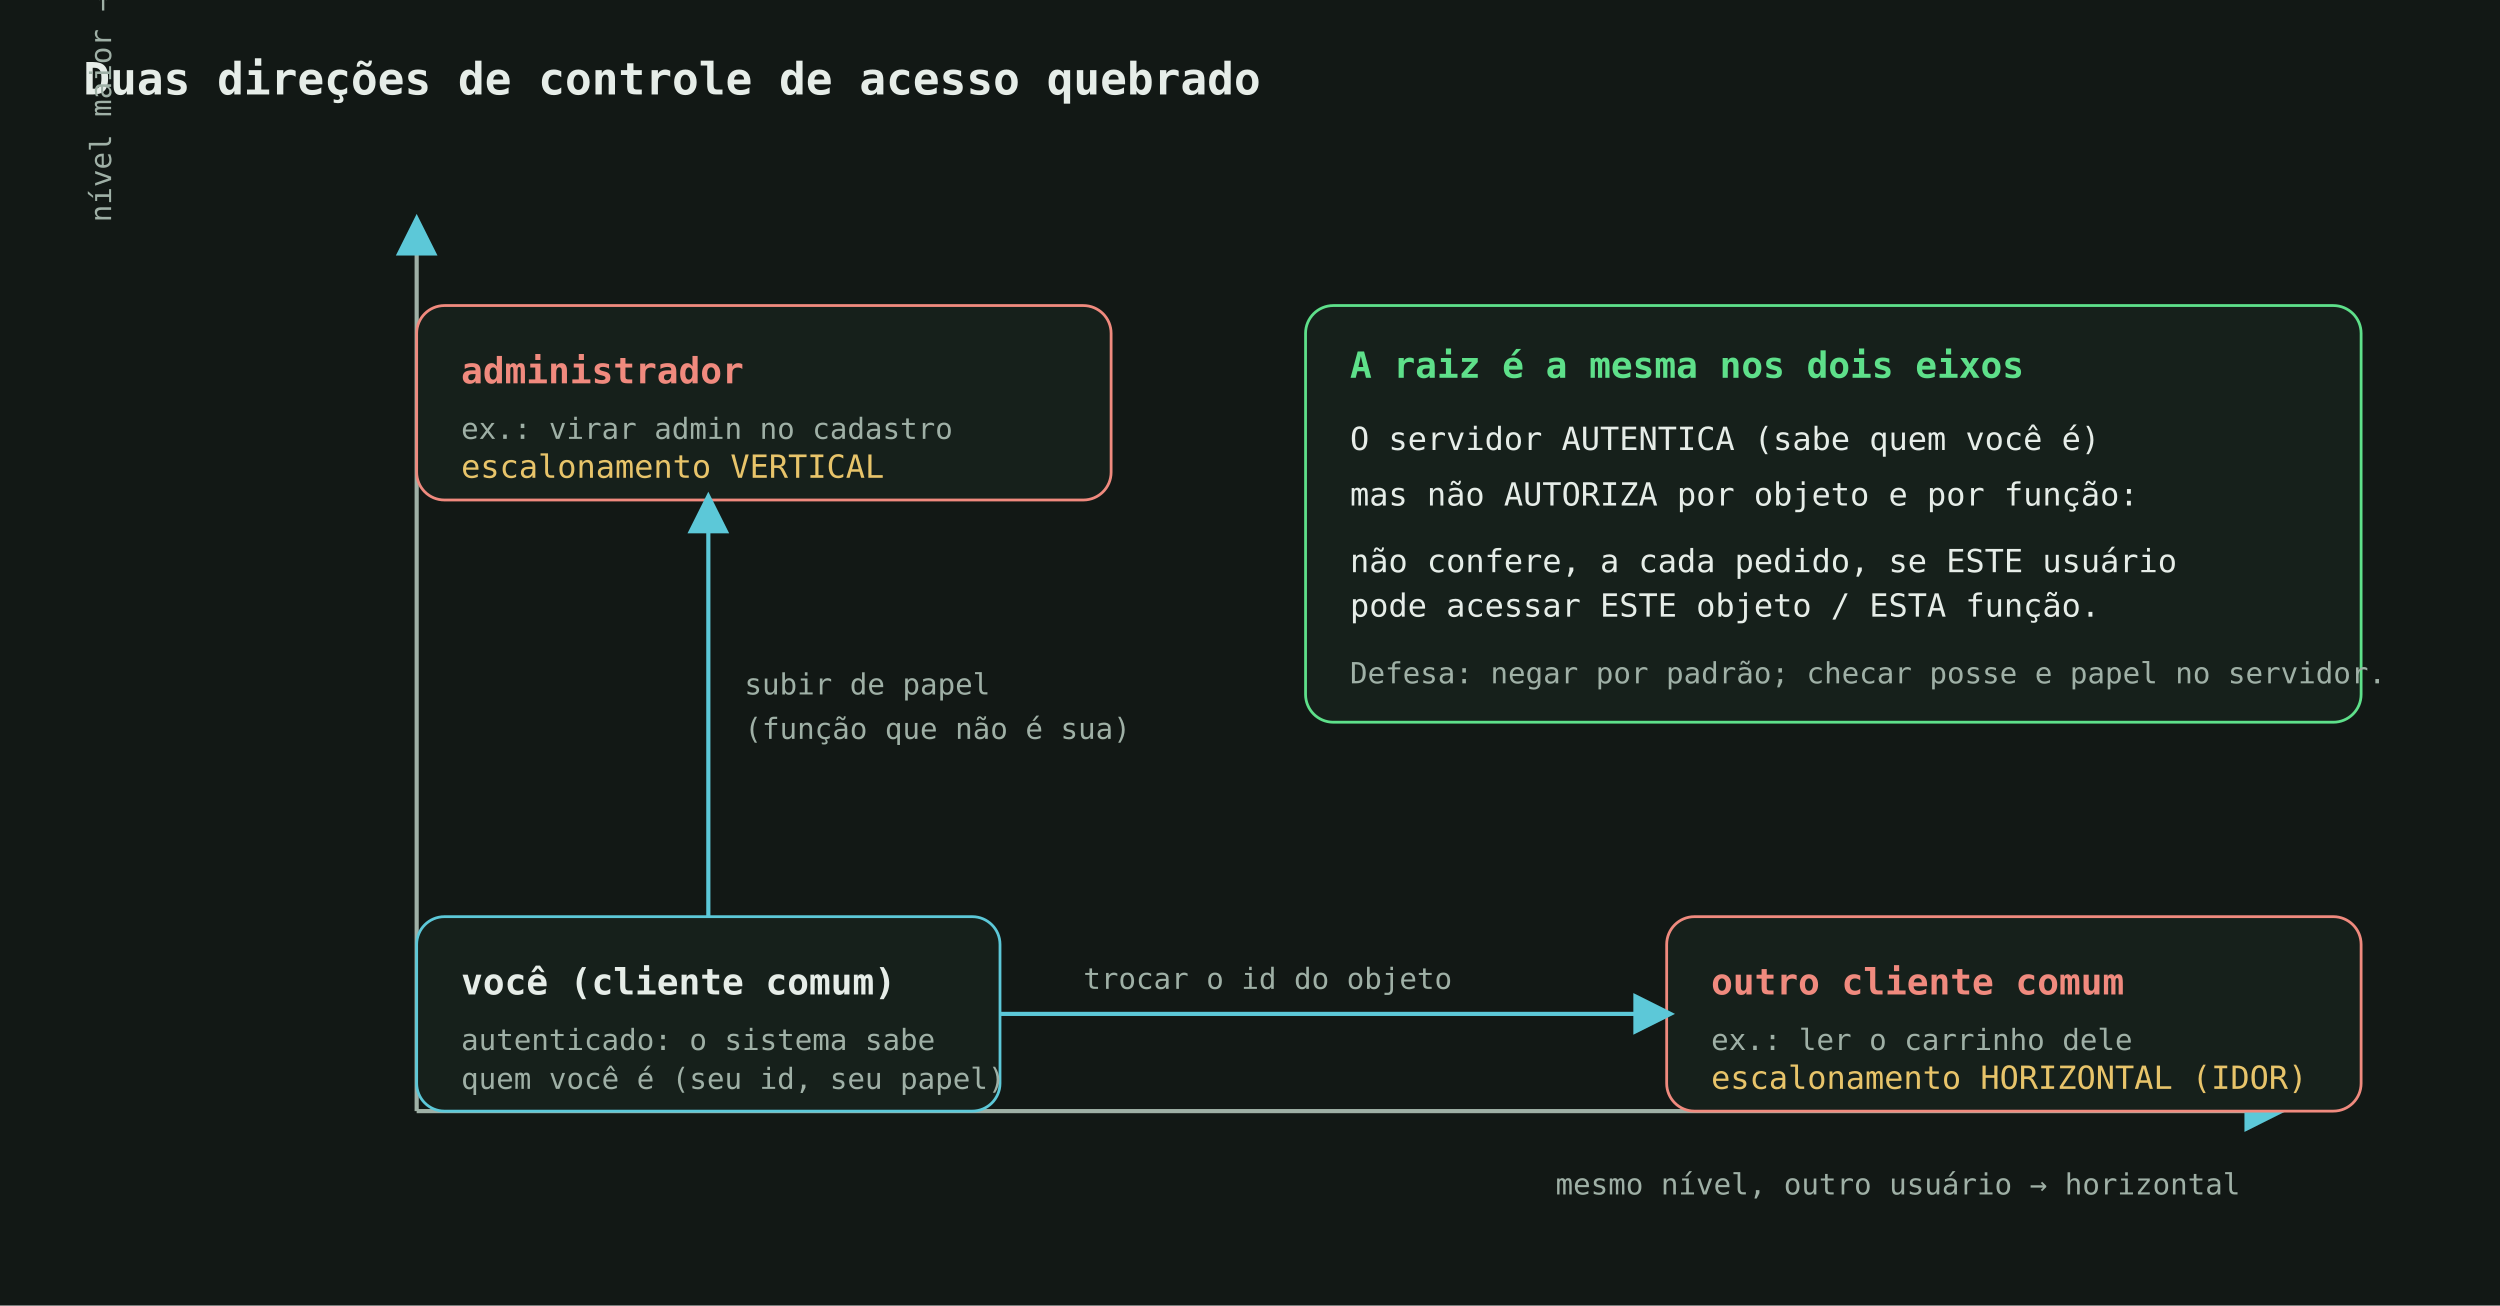
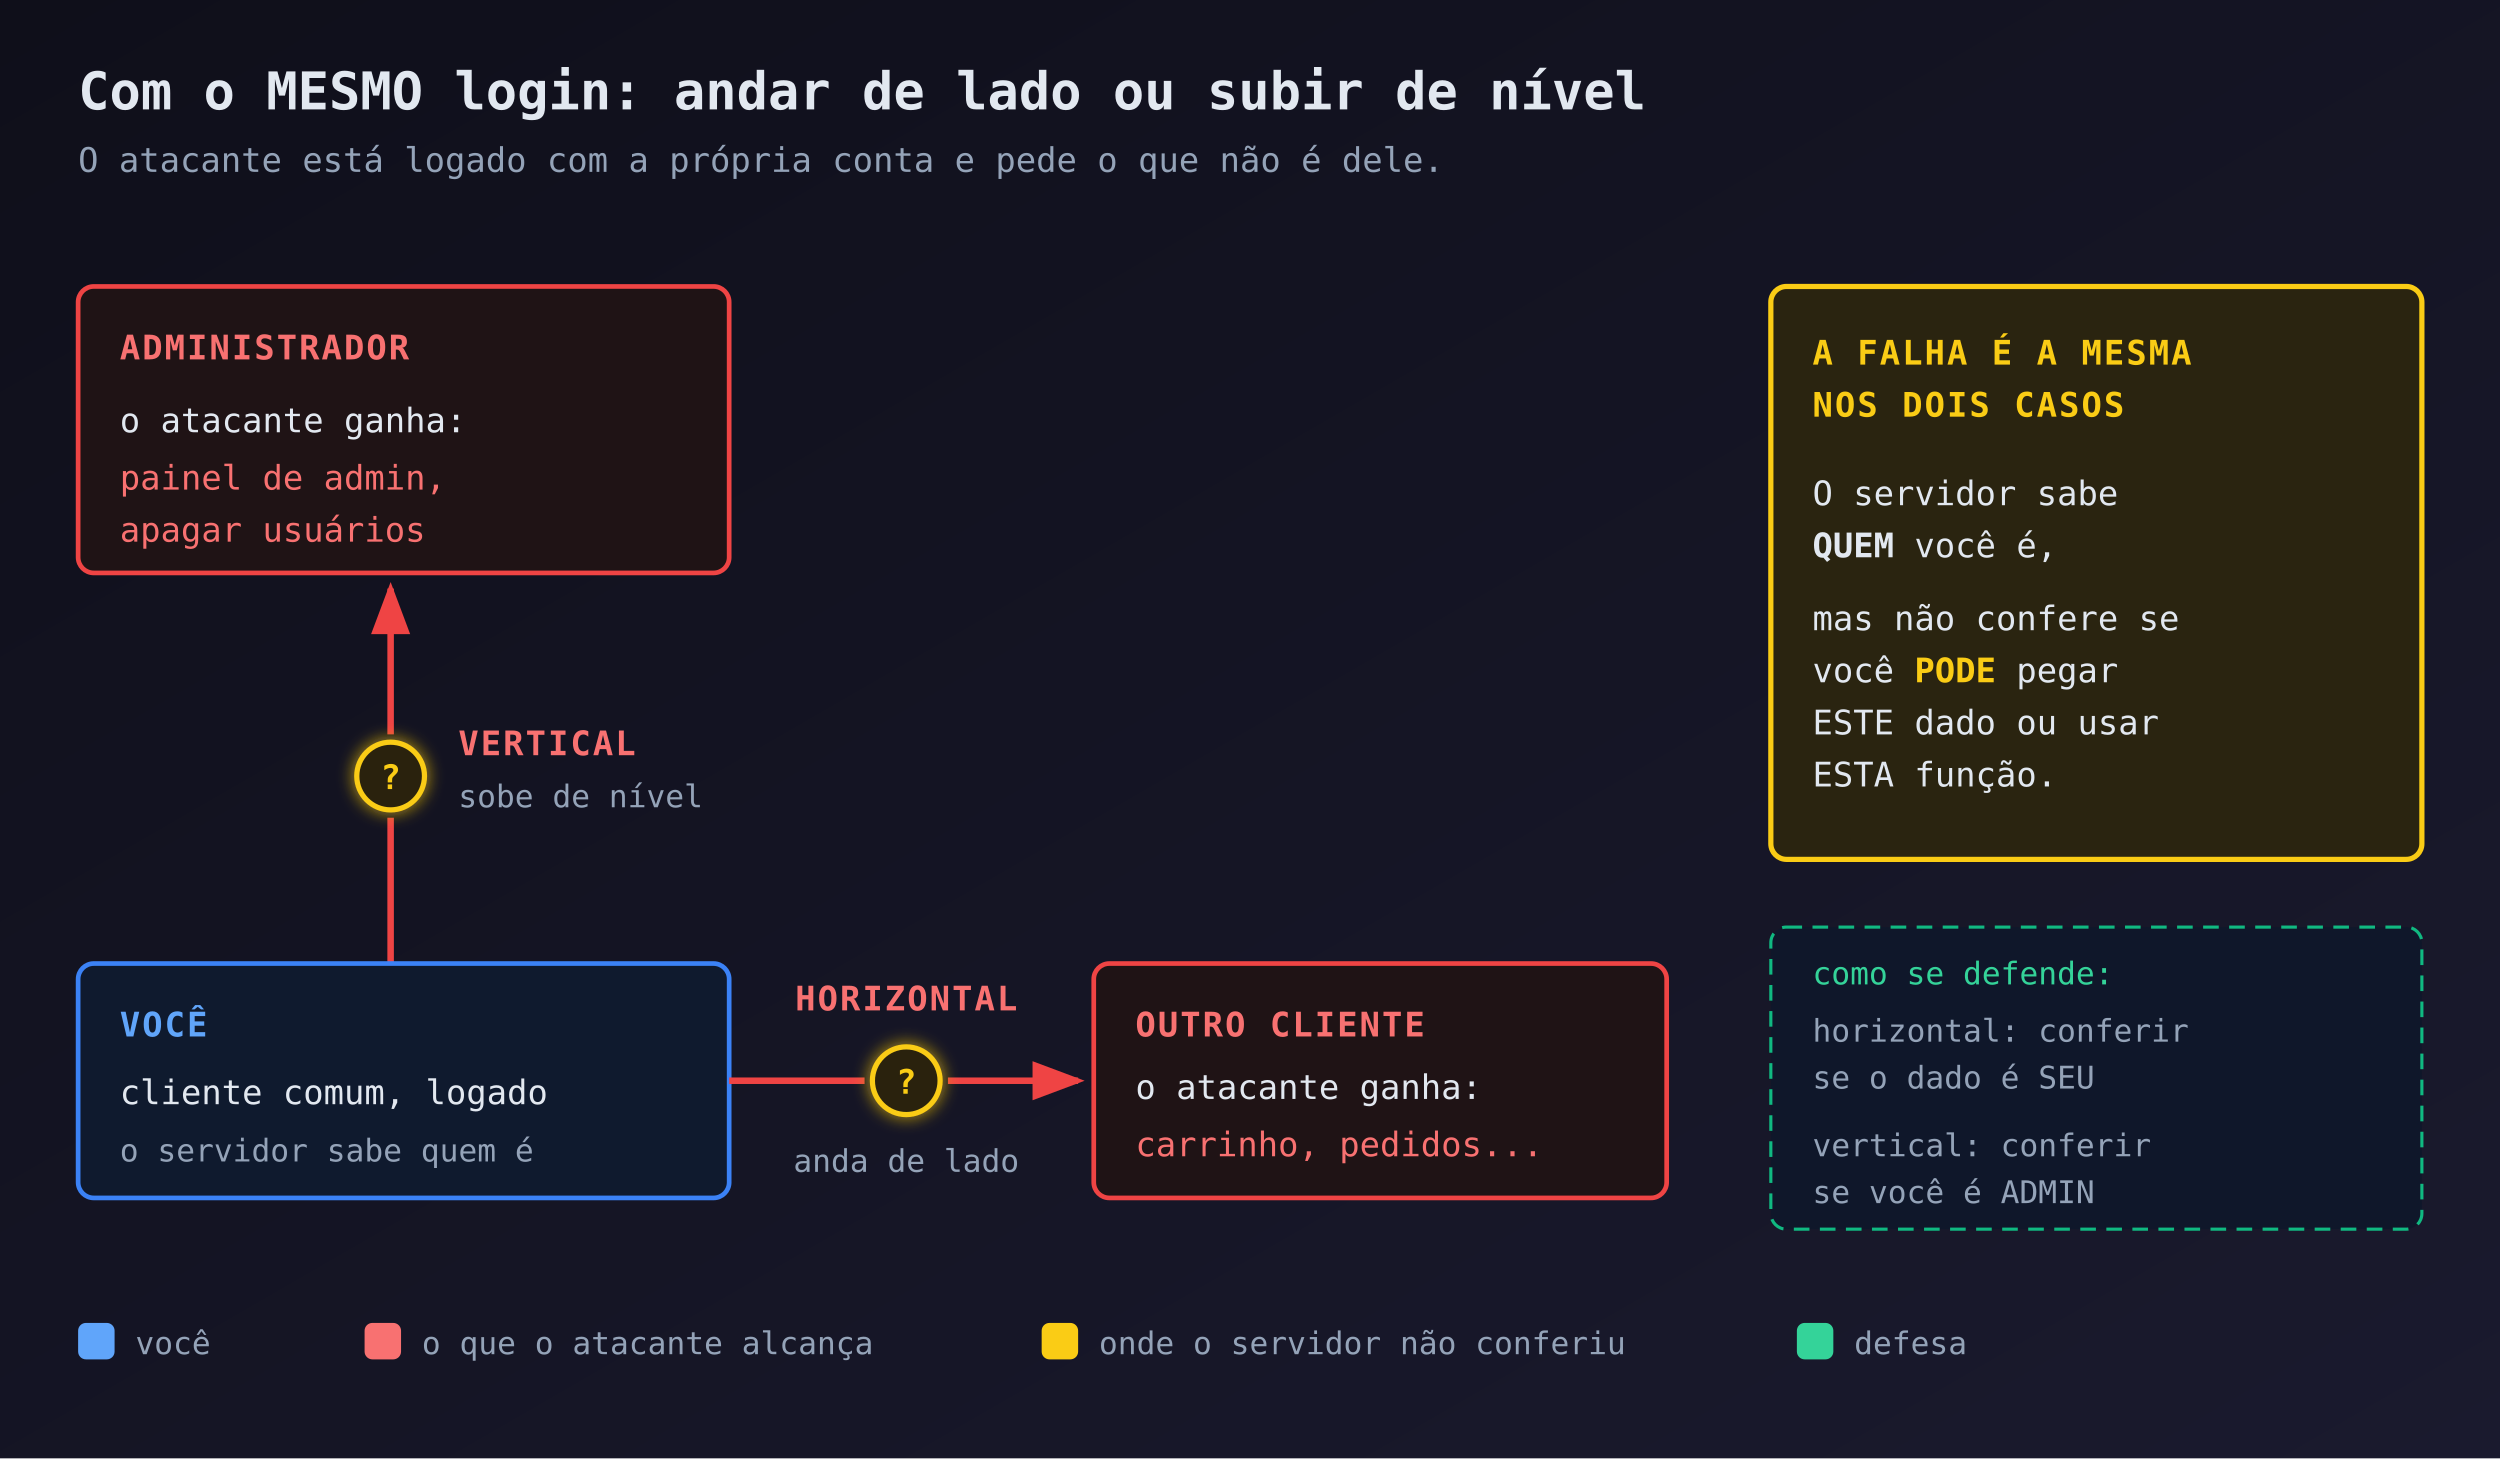
- <svg xmlns="http://www.w3.org/2000/svg" viewBox="0 0 900 470" role="img" aria-labelledby="t d">
+ <svg xmlns="http://www.w3.org/2000/svg" viewBox="0 0 960 560" width="960" height="560" role="img" aria-labelledby="t d">
  <style>
-     text { font-family: ui-monospace, "DejaVu Sans Mono", Menlo, Consolas, monospace; fill: #e6ede8; }
-     .t { font-size: 16px; font-weight: 700; }
-     .h { font-size: 13px; font-weight: 700; }
-     .b { font-size: 11.5px; }
-     .s { font-size: 10.5px; fill: #9fb0a6; }
-     .g { fill: #5ee08a; }
-     .y { fill: #e8c46a; }
-     .r { fill: #f08a7e; }
+     text { font-family: 'DejaVu Sans Mono', 'SF Mono', 'Fira Code', 'Cascadia Code', 'Courier New', monospace; fill: #e2e8f0; }
+     .title { font-size: 20px; font-weight: 700; }
+     .sub { font-size: 13px; fill: #94a3b8; }
+     .tag { font-size: 13px; font-weight: 700; letter-spacing: 0.06em; }
+     .lbl { font-size: 13px; }
+     .bold { font-size: 13px; font-weight: 700; }
+     .small { font-size: 12px; fill: #94a3b8; }
+     .me { fill: #60a5fa; }
+     .atk { fill: #f87171; }
+     .key { fill: #facc15; }
+     .def { fill: #34d399; }
+     .edge-atk { stroke: #ef4444; stroke-width: 2.5; fill: none; }
  </style>
-   <rect width="900" height="470" fill="#121815" />
  <defs>
-     <marker id="ar" markerWidth="10" markerHeight="10" refX="8" refY="5" orient="auto">
-       <path d="M0,0 L10,5 L0,10 z" fill="#5cc8d8" />
+     <linearGradient id="bg-grad" x1="0%" y1="0%" x2="100%" y2="100%">
+       <stop offset="0%" stop-color="#0f0f1a" />
+       <stop offset="100%" stop-color="#1a1a2e" />
+     </linearGradient>
+     <marker id="arrow-red" markerWidth="8" markerHeight="6" refX="7" refY="3" orient="auto">
+       <polygon points="0 0, 8 3, 0 6" fill="#ef4444" />
    </marker>
+     <filter id="glow-gold" x="-50%" y="-50%" width="200%" height="200%">
+       <feGaussianBlur stdDeviation="3" result="blur" />
+       <feMerge>
+         <feMergeNode in="blur" />
+         <feMergeNode in="SourceGraphic" />
+       </feMerge>
+     </filter>
  </defs>
-   <text class="t" x="30" y="34">Duas direções de controle de acesso quebrado</text>
-   <line x1="150" y1="400" x2="820" y2="400" stroke="#9fb0a6" stroke-width="1.5" marker-end="url(#ar)" />
-   <line x1="150" y1="400" x2="150" y2="80" stroke="#9fb0a6" stroke-width="1.5" marker-end="url(#ar)" />
-   <text class="s" x="560" y="430">mesmo nível, outro usuário  →  horizontal</text>
-   <text class="s" x="40" y="80" transform="rotate(-90 40 80)">nível maior  →  vertical</text>
-   <rect x="150" y="330" width="210" height="70" rx="10" fill="#16201b" stroke="#5cc8d8" />
-   <text class="h" x="166" y="358" fill="#5cc8d8">você (cliente comum)</text>
-   <text class="s" x="166" y="378">autenticado: o sistema sabe</text>
-   <text class="s" x="166" y="392">quem você é (seu id, seu papel)</text>
-   <rect x="600" y="330" width="250" height="70" rx="10" fill="#16201b" stroke="#f08a7e" />
-   <text class="h r" x="616" y="358">outro cliente comum</text>
-   <text class="s" x="616" y="378">ex.: ler o carrinho dele</text>
-   <text class="b y" x="616" y="392">escalonamento HORIZONTAL (IDOR)</text>
-   <line x1="360" y1="365" x2="600" y2="365" stroke="#5cc8d8" stroke-width="1.5" marker-end="url(#ar)" />
-   <text class="s" x="390" y="356">trocar o id do objeto</text>
-   <rect x="150" y="110" width="250" height="70" rx="10" fill="#16201b" stroke="#f08a7e" />
-   <text class="h r" x="166" y="138">administrador</text>
-   <text class="s" x="166" y="158">ex.: virar admin no cadastro</text>
-   <text class="b y" x="166" y="172">escalonamento VERTICAL</text>
-   <line x1="255" y1="330" x2="255" y2="180" stroke="#5cc8d8" stroke-width="1.5" marker-end="url(#ar)" />
-   <text class="s" x="268" y="250">subir de papel</text>
-   <text class="s" x="268" y="266">(função que não é sua)</text>
-   <rect x="470" y="110" width="380" height="150" rx="10" fill="#16201b" stroke="#5ee08a" />
-   <text class="h g" x="486" y="136">A raiz é a mesma nos dois eixos</text>
-   <text class="b" x="486" y="162">O servidor AUTENTICA (sabe quem você é)</text>
-   <text class="b" x="486" y="182">mas não AUTORIZA por objeto e por função:</text>
-   <text class="b" x="486" y="206">não confere, a cada pedido, se ESTE usuário</text>
-   <text class="b" x="486" y="222">pode acessar ESTE objeto / ESTA função.</text>
-   <text class="s" x="486" y="246">Defesa: negar por padrão; checar posse e papel no servidor.</text>
+   <rect width="960" height="560" fill="url(#bg-grad)" />
+   <text class="title" x="30" y="42">Com o MESMO login: andar de lado ou subir de nível</text>
+   <text class="sub" x="30" y="66">O atacante está logado com a própria conta e pede o que não é dele.</text>
+   <rect x="30" y="110" width="250" height="110" rx="6" fill="#1f1315" stroke="#ef4444" stroke-width="1.8" />
+   <text class="tag atk" x="46" y="138">ADMINISTRADOR</text>
+   <text class="lbl" x="46" y="166">o atacante ganha:</text>
+   <text class="lbl atk" x="46" y="188">painel de admin,</text>
+   <text class="lbl atk" x="46" y="208">apagar usuários</text>
+   <path class="edge-atk" d="M150,370 L150,314" />
+   <path class="edge-atk" d="M150,282 L150,226" marker-end="url(#arrow-red)" />
+   <circle cx="150" cy="298" r="13" fill="#2a2410" stroke="#facc15" stroke-width="2" filter="url(#glow-gold)" />
+   <text class="bold key" x="150" y="303" text-anchor="middle">?</text>
+   <text class="tag atk" x="176" y="290">VERTICAL</text>
+   <text class="small" x="176" y="310">sobe de nível</text>
+   <rect x="30" y="370" width="250" height="90" rx="6" fill="#0f1a2e" stroke="#3b82f6" stroke-width="1.8" />
+   <text class="tag me" x="46" y="398">VOCÊ</text>
+   <text class="lbl" x="46" y="424">cliente comum, logado</text>
+   <text class="small" x="46" y="446">o servidor sabe quem é</text>
+   <path class="edge-atk" d="M280,415 L332,415" />
+   <path class="edge-atk" d="M364,415 L414,415" marker-end="url(#arrow-red)" />
+   <circle cx="348" cy="415" r="13" fill="#2a2410" stroke="#facc15" stroke-width="2" filter="url(#glow-gold)" />
+   <text class="bold key" x="348" y="420" text-anchor="middle">?</text>
+   <text class="tag atk" x="348" y="388" text-anchor="middle">HORIZONTAL</text>
+   <text class="small" x="348" y="450" text-anchor="middle">anda de lado</text>
+   <rect x="420" y="370" width="220" height="90" rx="6" fill="#1f1315" stroke="#ef4444" stroke-width="1.8" />
+   <text class="tag atk" x="436" y="398">OUTRO CLIENTE</text>
+   <text class="lbl" x="436" y="422">o atacante ganha:</text>
+   <text class="lbl atk" x="436" y="444">carrinho, pedidos...</text>
+   <rect x="680" y="110" width="250" height="220" rx="6" fill="#2a2410" stroke="#facc15" stroke-width="2" />
+   <text class="tag key" x="696" y="140">A FALHA É A MESMA</text>
+   <text class="tag key" x="696" y="160">NOS DOIS CASOS</text>
+   <text class="lbl" x="696" y="194">O servidor sabe</text>
+   <text class="lbl" x="696" y="214">
+     <tspan class="bold">QUEM</tspan> você é,</text>
+   <text class="lbl" x="696" y="242">mas não confere se</text>
+   <text class="lbl" x="696" y="262">você <tspan class="bold key">PODE</tspan> pegar</text>
+   <text class="lbl" x="696" y="282">ESTE dado ou usar</text>
+   <text class="lbl" x="696" y="302">ESTA função.</text>
+   <rect x="680" y="356" width="250" height="116" rx="6" fill="#0f172a" stroke="#10b981" stroke-width="1.2" stroke-dasharray="6 4" />
+   <text class="small def" x="696" y="378">como se defende:</text>
+   <text class="small" x="696" y="400">horizontal: conferir</text>
+   <text class="small" x="696" y="418">se o dado é SEU</text>
+   <text class="small" x="696" y="444">vertical: conferir</text>
+   <text class="small" x="696" y="462">se você é ADMIN</text>
+   <rect x="30" y="508" width="14" height="14" rx="3" fill="#60a5fa" />
+   <text class="small" x="52" y="520">você</text>
+   <rect x="140" y="508" width="14" height="14" rx="3" fill="#f87171" />
+   <text class="small" x="162" y="520">o que o atacante alcança</text>
+   <rect x="400" y="508" width="14" height="14" rx="3" fill="#facc15" />
+   <text class="small" x="422" y="520">onde o servidor não conferiu</text>
+   <rect x="690" y="508" width="14" height="14" rx="3" fill="#34d399" />
+   <text class="small" x="712" y="520">defesa</text>
</svg>
